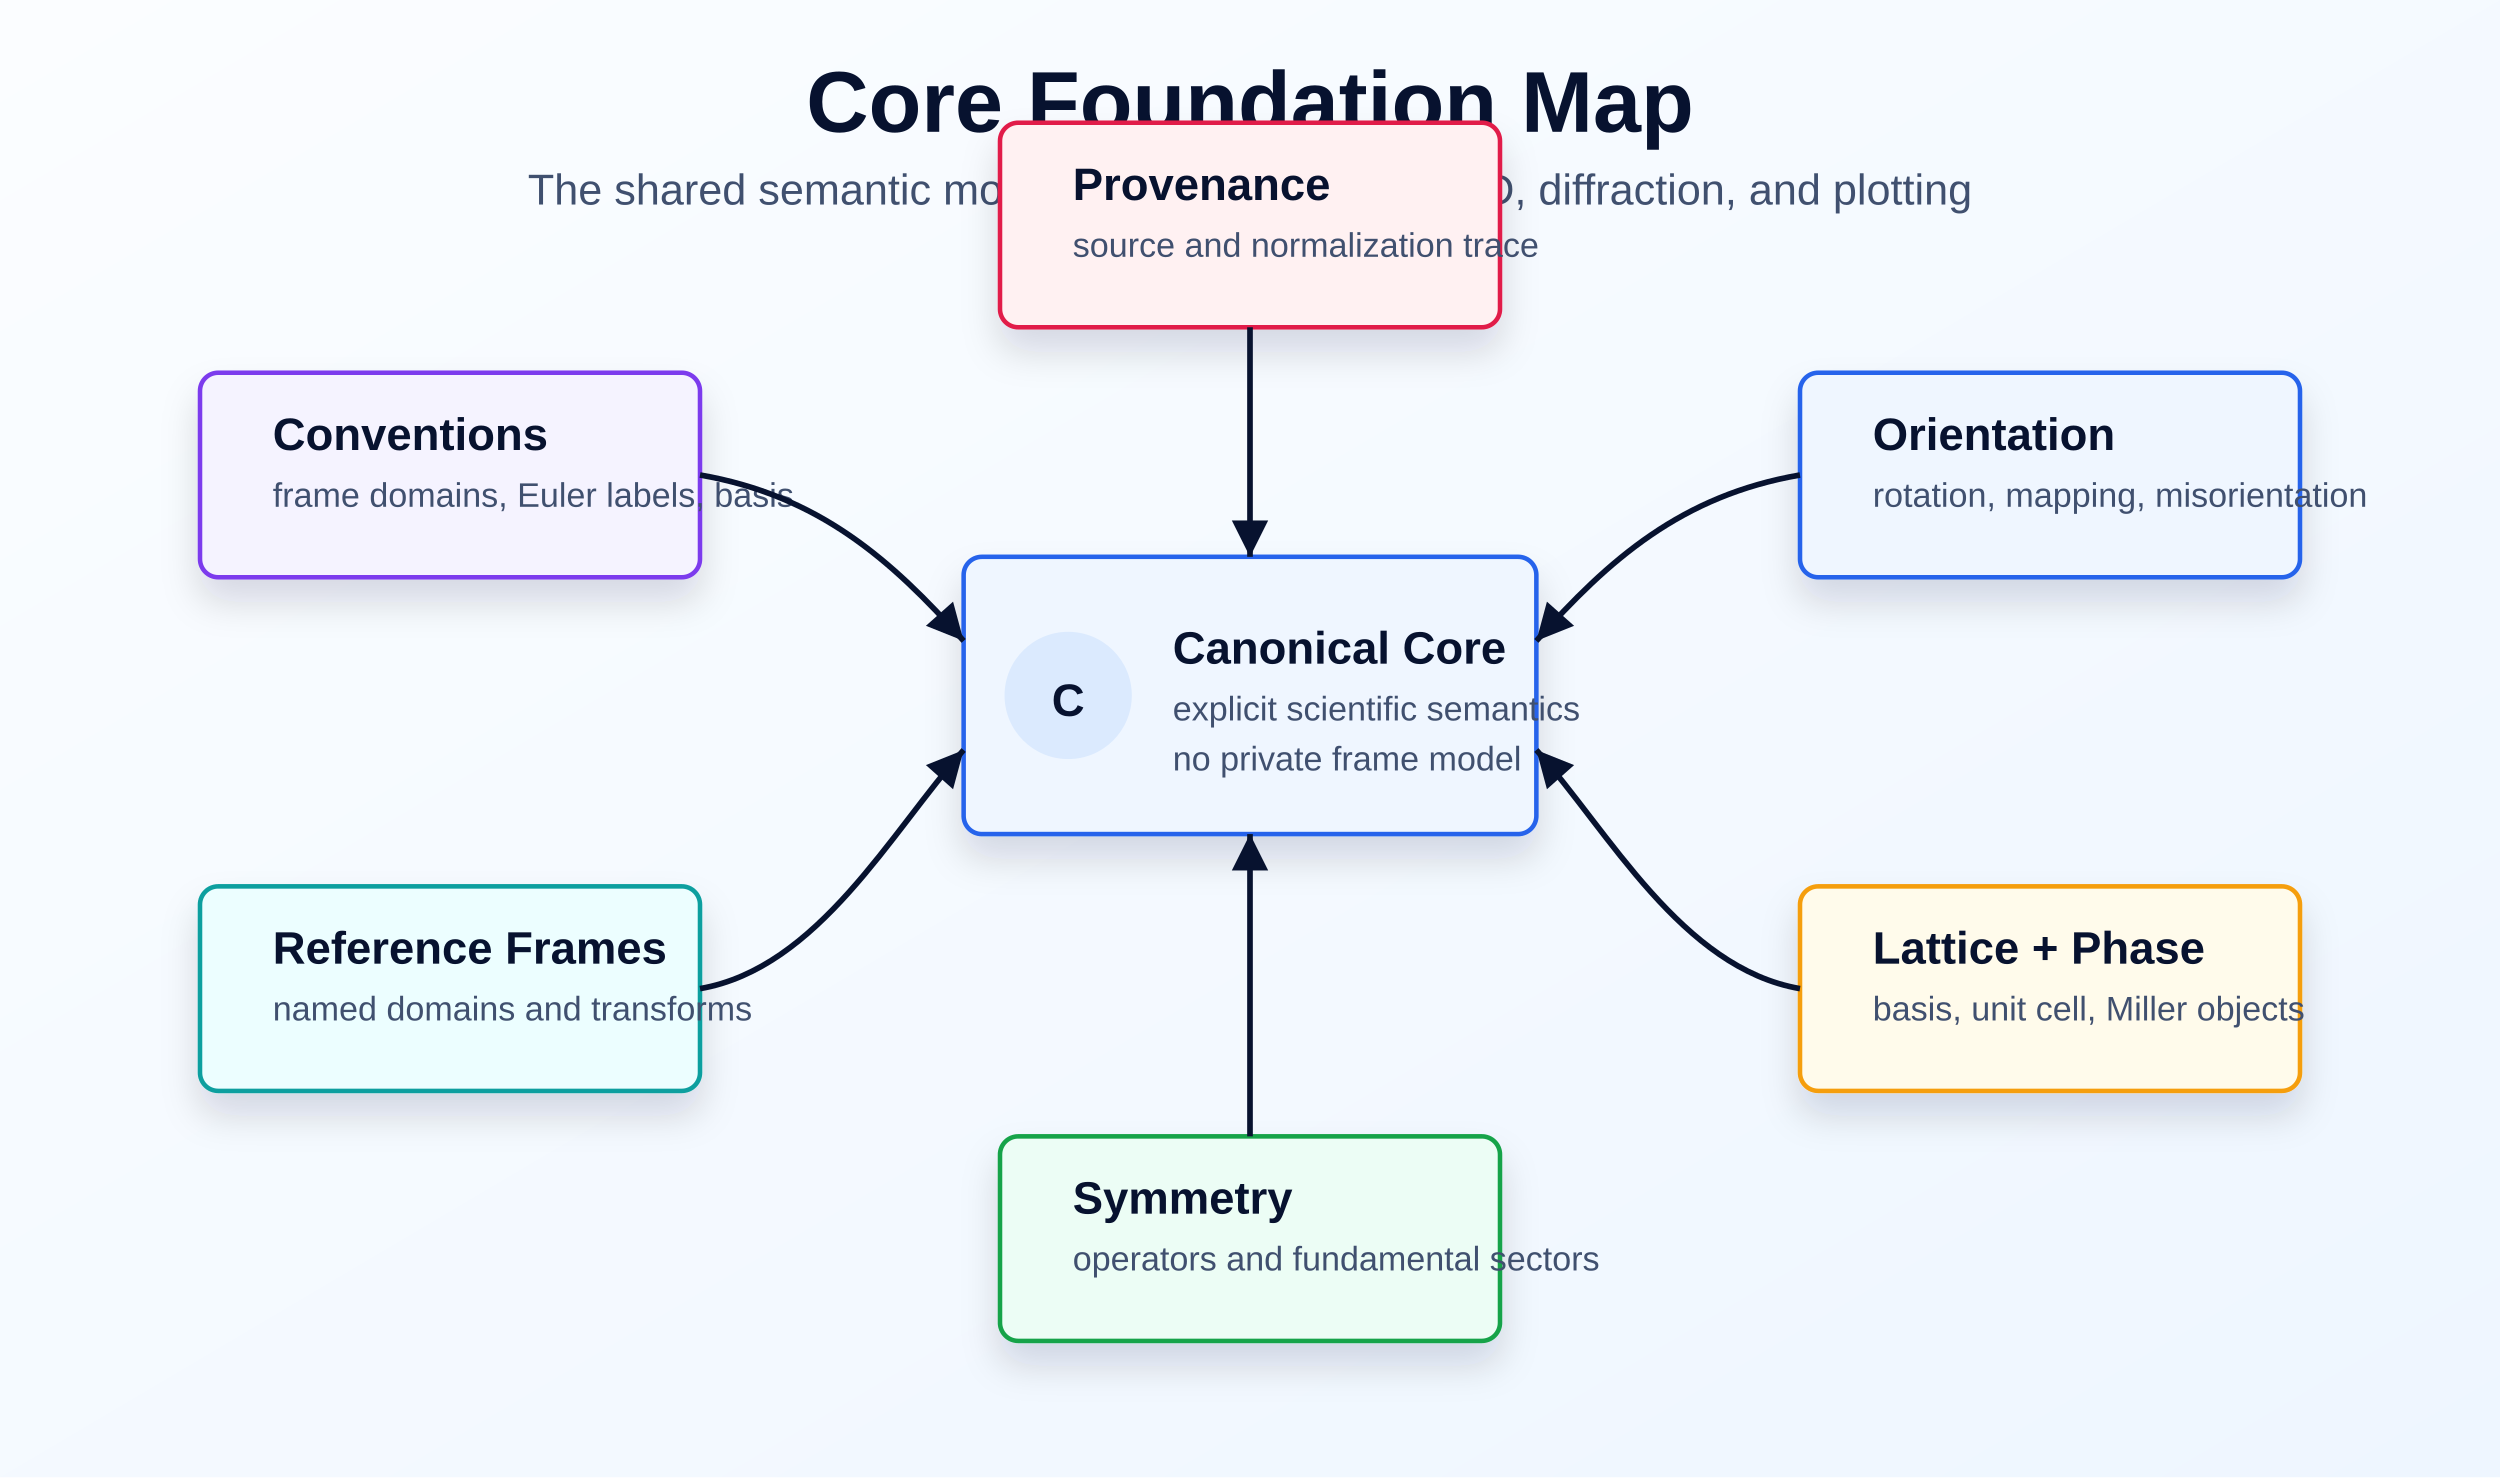
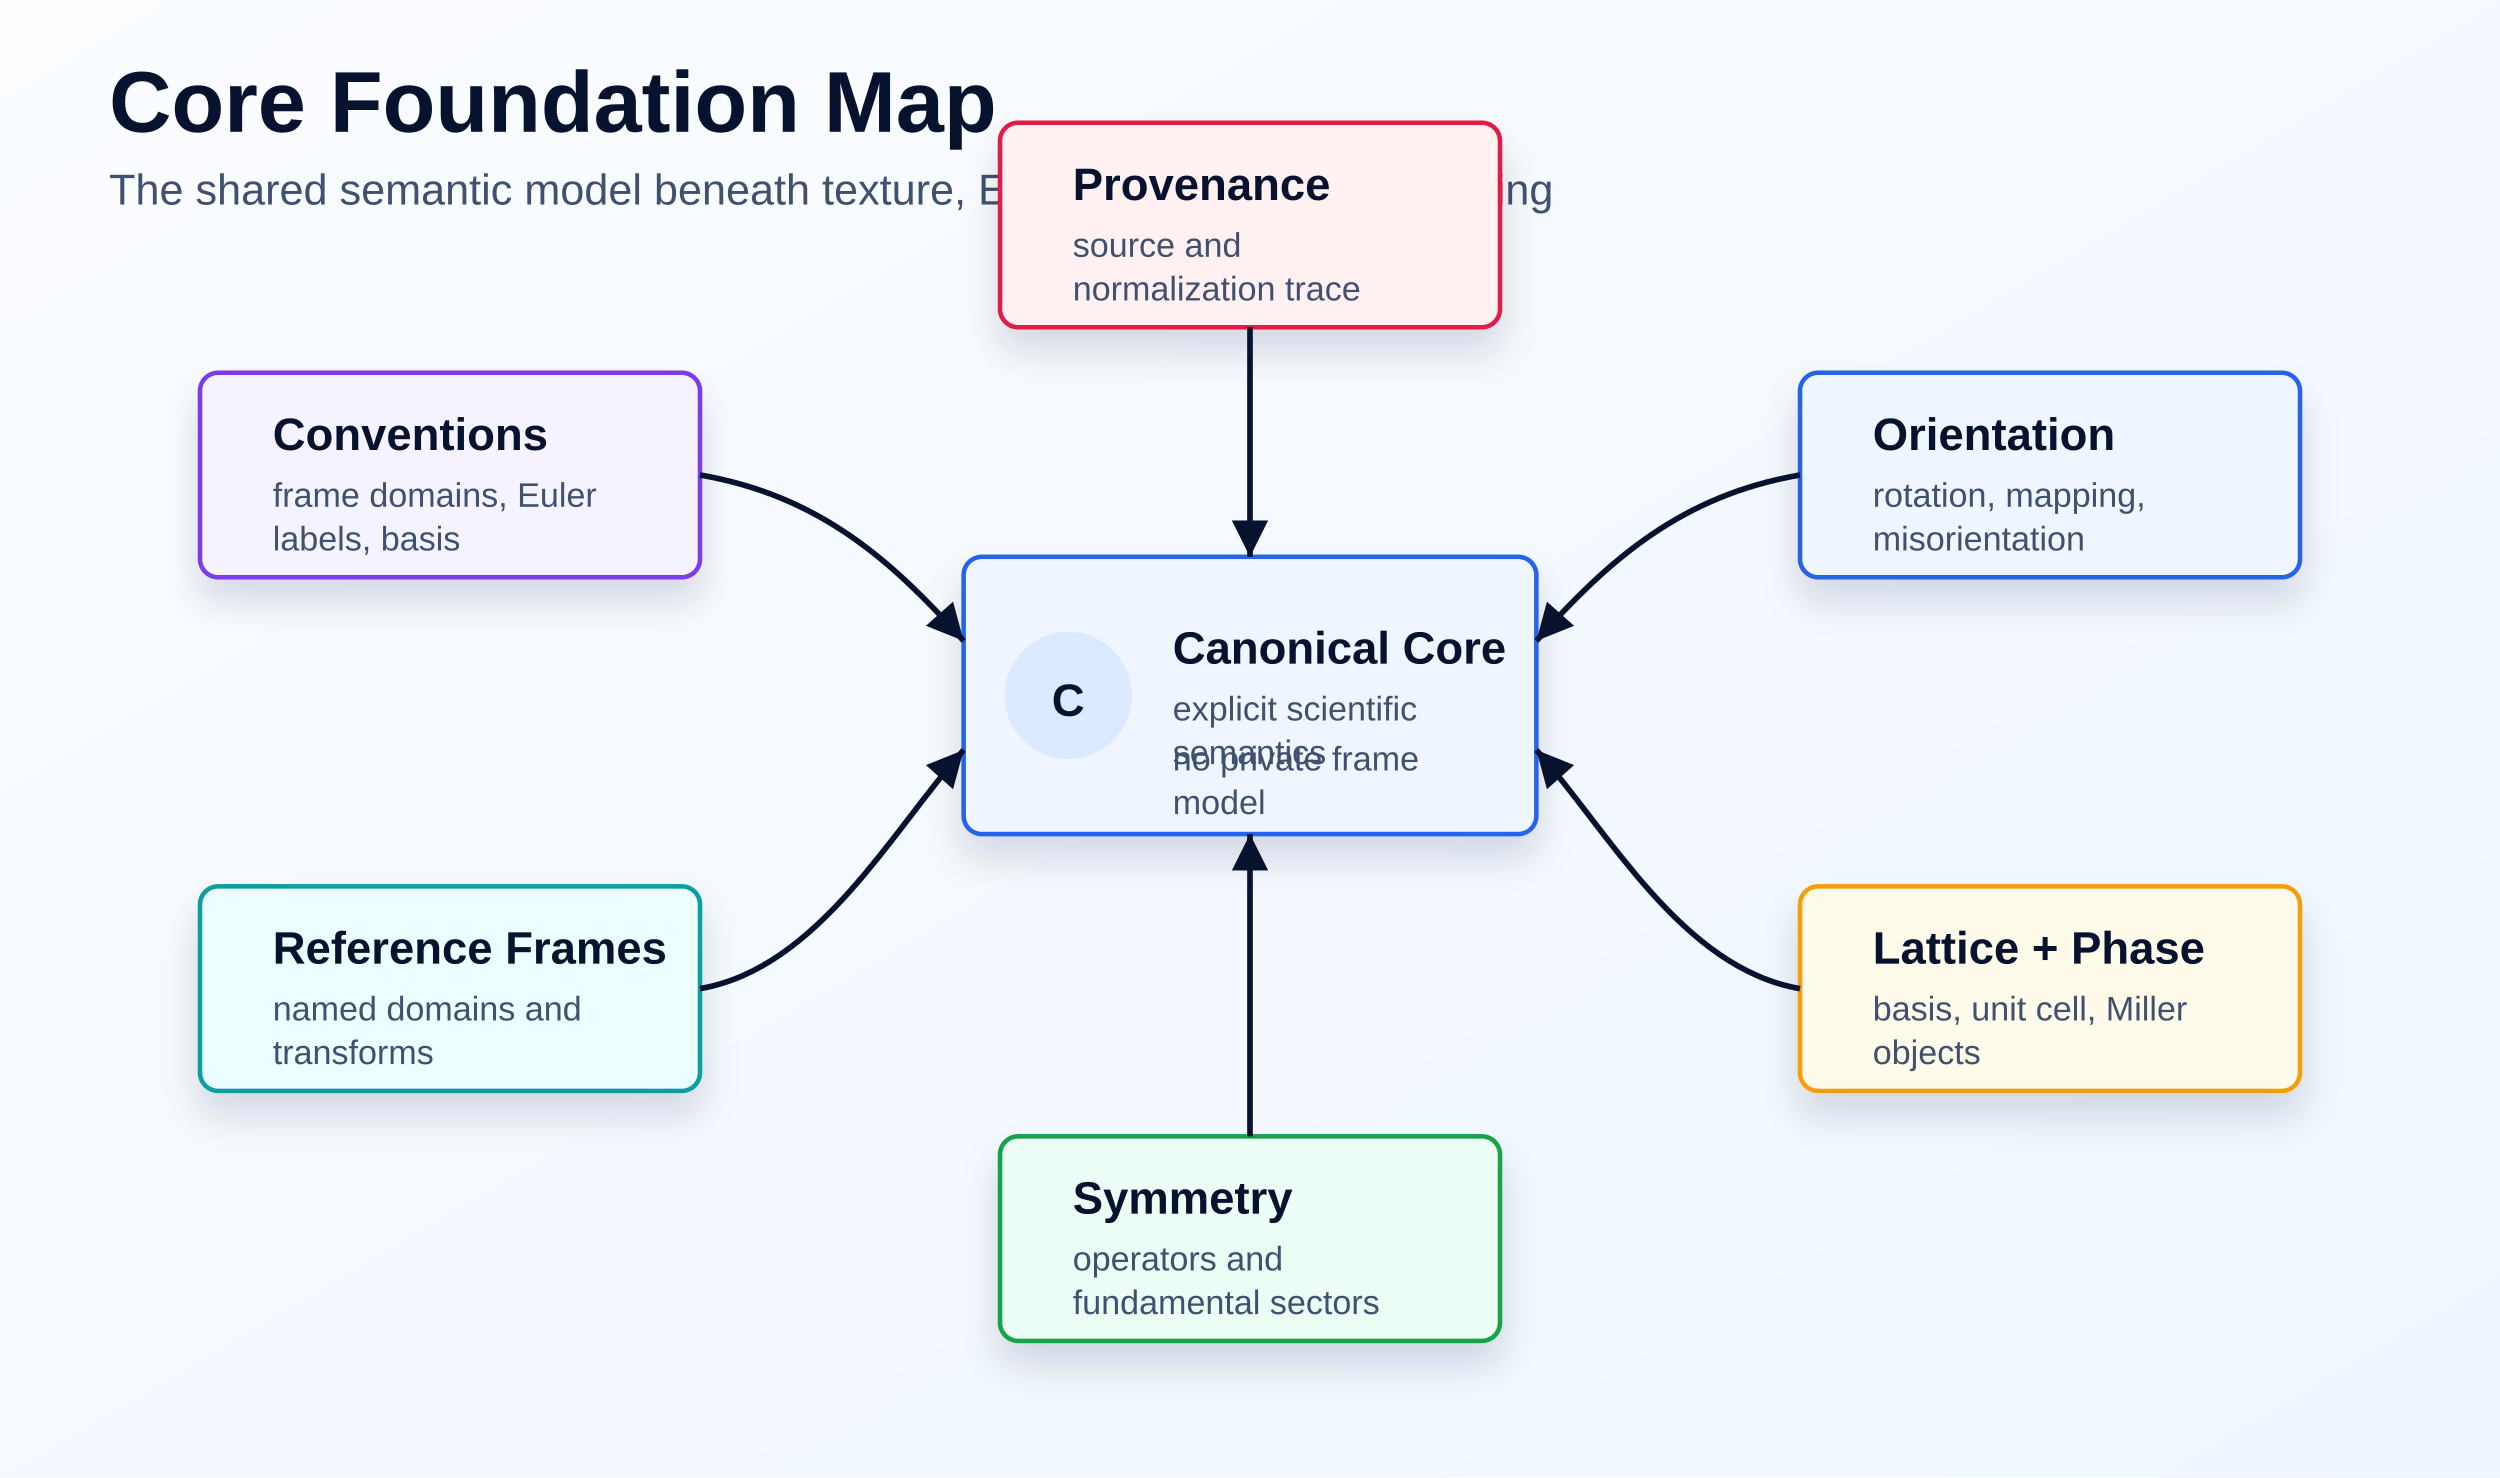
<svg xmlns="http://www.w3.org/2000/svg" width="1100" height="650" viewBox="0 0 1100 650" role="img" aria-labelledby="title desc">
  <defs>
    <linearGradient id="bg" x1="0" x2="1" y1="0" y2="1">
      <stop stop-color="#fbfdff" />
      <stop offset="1" stop-color="#eef6ff" />
    </linearGradient>
    <filter id="shadow" x="-20%" y="-20%" width="140%" height="150%">
      <feDropShadow dx="0" dy="10" stdDeviation="8" flood-color="#07122f" flood-opacity="0.14" />
    </filter>
    <marker markerUnits="userSpaceOnUse" id="arrow" markerWidth="24.00" markerHeight="24.00" refX="20.00" refY="12.00" orient="auto">
      <path d="M4.00,4.00 L20.00,12.00 L4.00,20.00 Z" fill="#07122f" />
    </marker>
    <style>.title{font:700 38px Arial, Helvetica, sans-serif;fill:#07122f}.subtitle{font:19px Arial, Helvetica, sans-serif;fill:#40506f}.label{font:700 20px Arial, Helvetica, sans-serif;fill:#07122f}.body{font:15px Arial, Helvetica, sans-serif;fill:#40506f}.card{rx:8;filter:url(#shadow);stroke-width:2}.arrow{fill:none;stroke:#07122f;stroke-width:2.5;marker-end:url(#arrow)}</style>
  </defs>
  <rect width="1100" height="650" fill="url(#bg)" />
-   <text x="550" y="58" text-anchor="middle" class="title">Core Foundation Map</text>
-   <text x="550" y="90" text-anchor="middle" class="subtitle">The shared semantic model beneath texture, EBSD, diffraction, and plotting</text>
-   <rect x="470" y="112" width="160" height="5" rx="3" fill="#2563eb" />
-   <rect x="550" y="112" width="80" height="5" rx="3" fill="#7c3aed" />
+   <text x="48" y="58" class="title">Core Foundation Map</text>
+   <text x="48" y="90" class="subtitle">The shared semantic model beneath texture, EBSD, diffraction, and plotting</text>
+   <rect x="470" y="112" width="183.5" height="31.4" rx="3" fill="#2563eb" />
+   <rect x="550" y="112" width="107.2" height="5" rx="3" fill="#7c3aed" />
  <rect x="424" y="245" width="252" height="122" class="card" fill="#eff6ff" stroke="#2563eb" />
  <circle cx="470" cy="306" r="28" fill="#dbeafe" />
  <text x="470" y="315" text-anchor="middle" class="label">C</text>
  <text x="516" y="292" class="label">Canonical Core</text>
-   <text x="516" y="317" class="body">explicit scientific semantics</text>
-   <text x="516" y="339" class="body">no private frame model</text>
+   <text x="516" y="317" class="body">
+     <tspan x="516" dy="0.0">explicit scientific</tspan>
+     <tspan x="516" dy="19.2">semantics</tspan>
+   </text>
+   <text x="516" y="339" class="body">
+     <tspan x="516" dy="0.0">no private frame</tspan>
+     <tspan x="516" dy="19.2">model</tspan>
+   </text>
  <rect x="88" y="164" width="220" height="90" class="card" fill="#f5f3ff" stroke="#7c3aed" />
  <text x="120" y="198" class="label">Conventions</text>
-   <text x="120" y="223" class="body">frame domains, Euler labels, basis</text>
+   <text x="120" y="223" class="body">
+     <tspan x="120" dy="0.0">frame domains, Euler</tspan>
+     <tspan x="120" dy="19.2">labels, basis</tspan>
+   </text>
  <rect x="88" y="390" width="220" height="90" class="card" fill="#ecfeff" stroke="#0f9f9f" />
  <text x="120" y="424" class="label">Reference Frames</text>
-   <text x="120" y="449" class="body">named domains and transforms</text>
+   <text x="120" y="449" class="body">
+     <tspan x="120" dy="0.0">named domains and</tspan>
+     <tspan x="120" dy="19.2">transforms</tspan>
+   </text>
  <rect x="440" y="500" width="220" height="90" class="card" fill="#ecfdf5" stroke="#16a34a" />
  <text x="472" y="534" class="label">Symmetry</text>
-   <text x="472" y="559" class="body">operators and fundamental sectors</text>
+   <text x="472" y="559" class="body">
+     <tspan x="472" dy="0.0">operators and</tspan>
+     <tspan x="472" dy="19.2">fundamental sectors</tspan>
+   </text>
  <rect x="792" y="390" width="220" height="90" class="card" fill="#fffbeb" stroke="#f59e0b" />
  <text x="824" y="424" class="label">Lattice + Phase</text>
-   <text x="824" y="449" class="body">basis, unit cell, Miller objects</text>
+   <text x="824" y="449" class="body">
+     <tspan x="824" dy="0.0">basis, unit cell, Miller</tspan>
+     <tspan x="824" dy="19.2">objects</tspan>
+   </text>
  <rect x="792" y="164" width="220" height="90" class="card" fill="#eff6ff" stroke="#2563eb" />
  <text x="824" y="198" class="label">Orientation</text>
-   <text x="824" y="223" class="body">rotation, mapping, misorientation</text>
+   <text x="824" y="223" class="body">
+     <tspan x="824" dy="0.0">rotation, mapping,</tspan>
+     <tspan x="824" dy="19.2">misorientation</tspan>
+   </text>
  <rect x="440" y="54" width="220" height="90" class="card" fill="#fff1f2" stroke="#e11d48" />
  <text x="472" y="88" class="label">Provenance</text>
-   <text x="472" y="113" class="body">source and normalization trace</text>
+   <text x="472" y="113" class="body">
+     <tspan x="472" dy="0.0">source and</tspan>
+     <tspan x="472" dy="19.2">normalization trace</tspan>
+   </text>
  <path class="arrow" d="M308 209 C360 218 392 246 424 282" />
  <path class="arrow" d="M308 435 C360 426 392 366 424 330" />
  <path class="arrow" d="M550 500 V367" />
  <path class="arrow" d="M792 435 C740 426 708 366 676 330" />
  <path class="arrow" d="M792 209 C740 218 708 246 676 282" />
  <path class="arrow" d="M550 144 V245" />
</svg>
